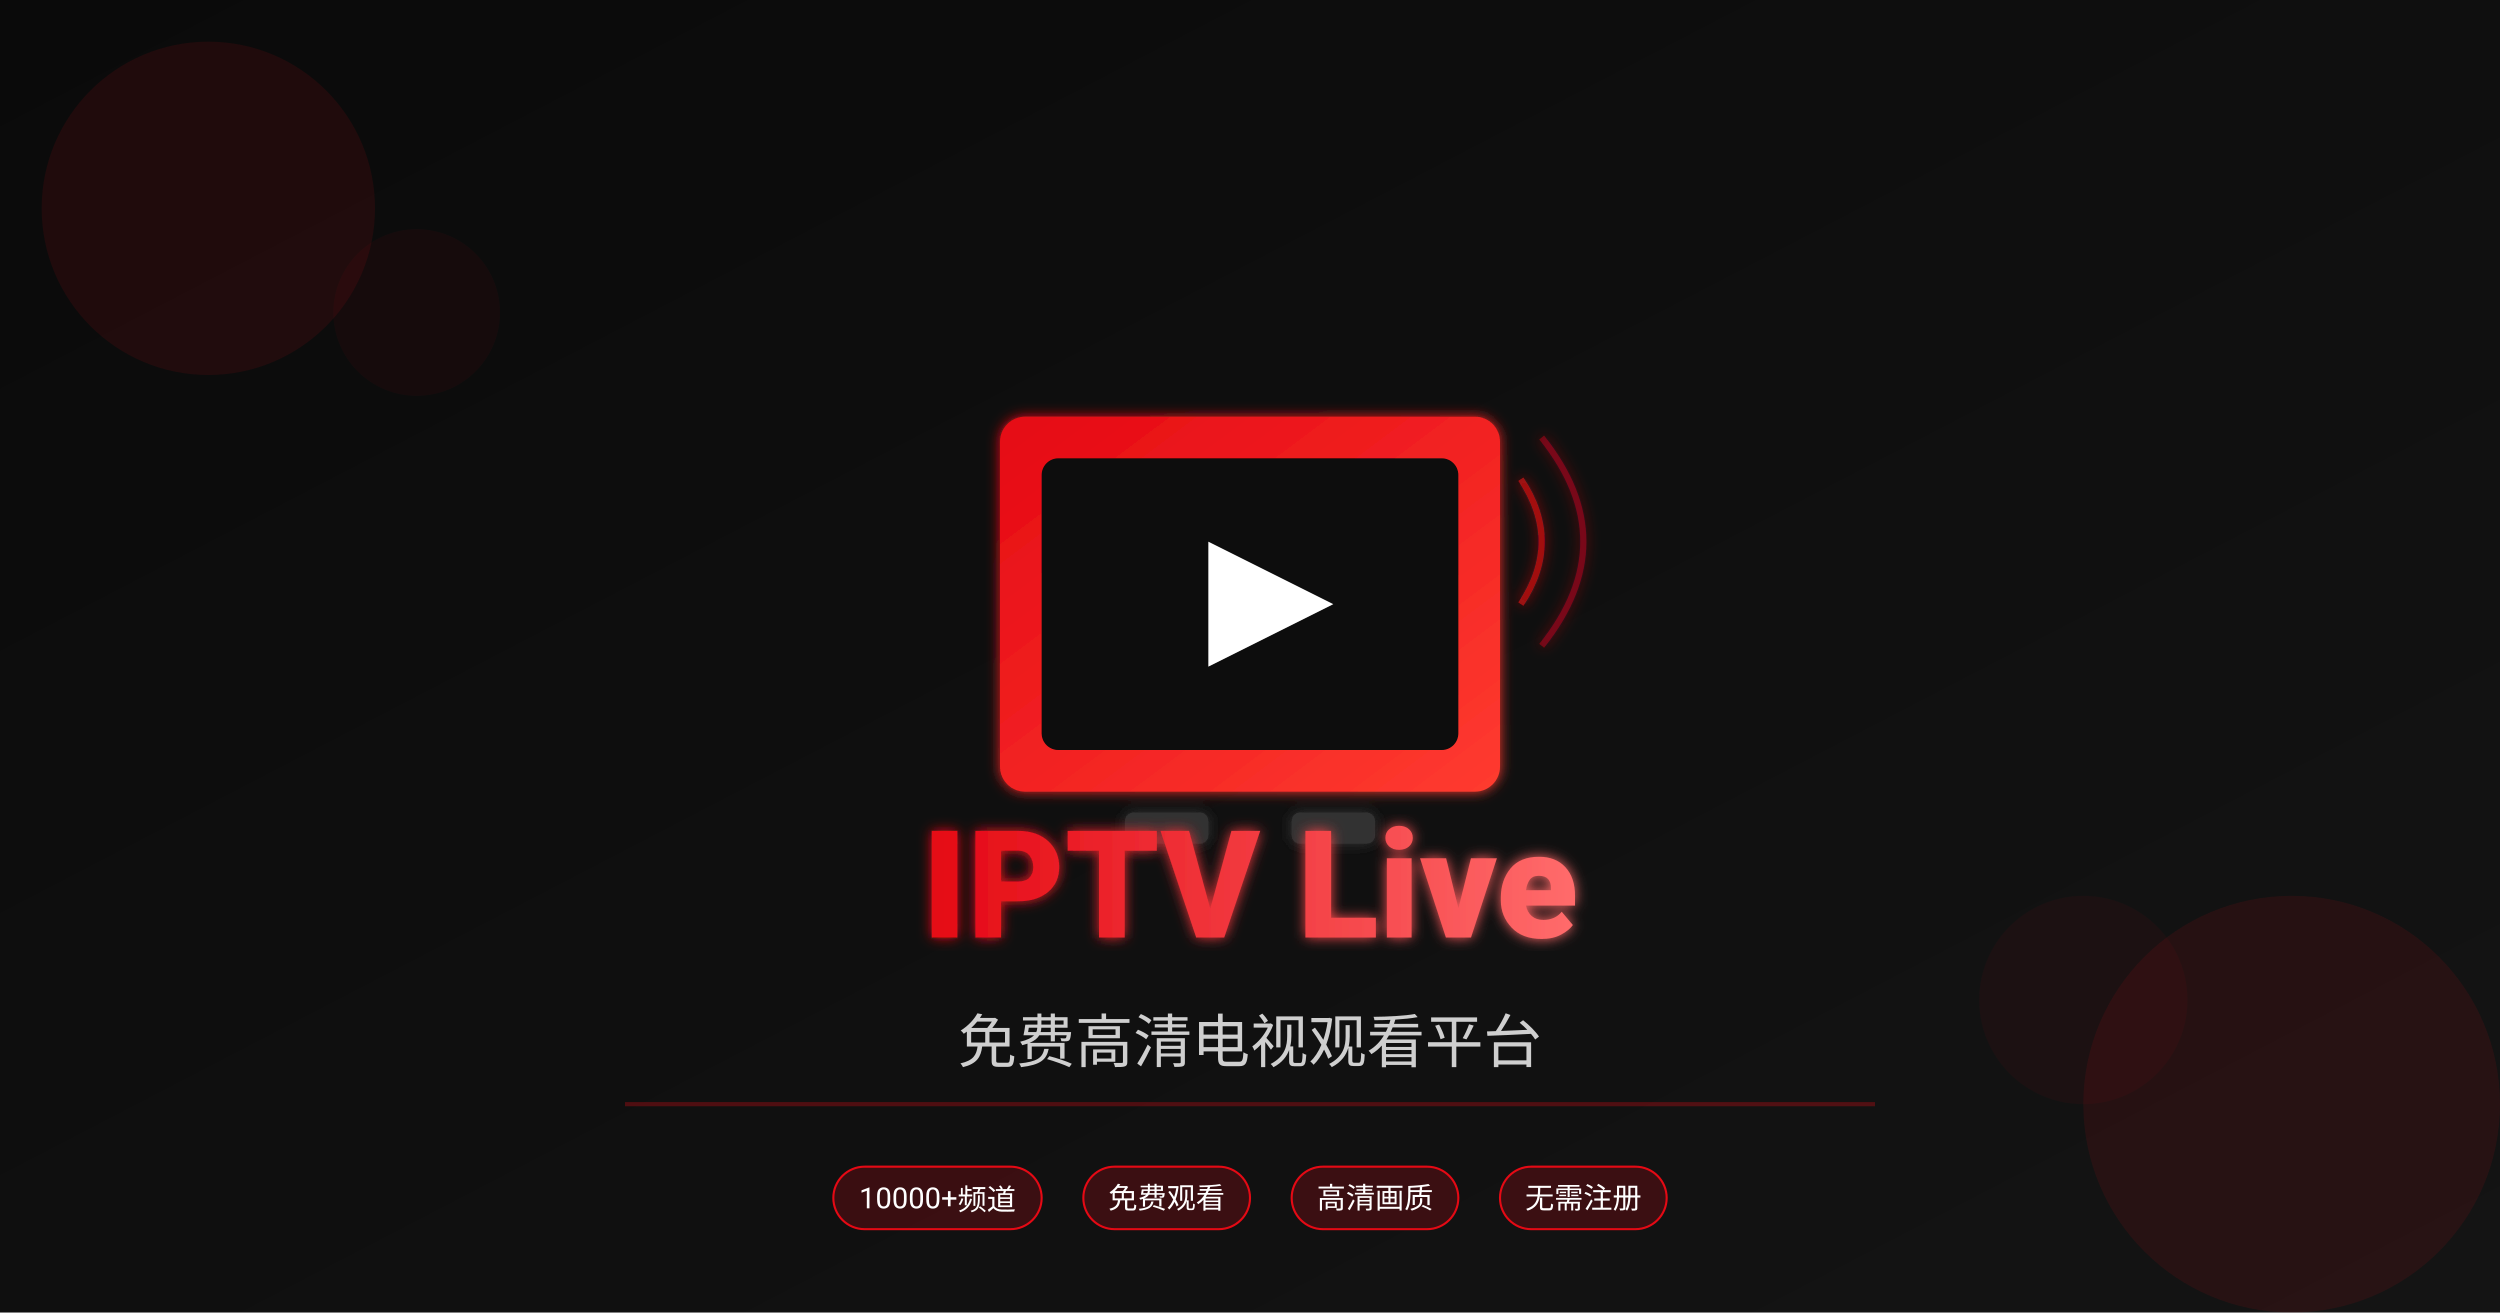
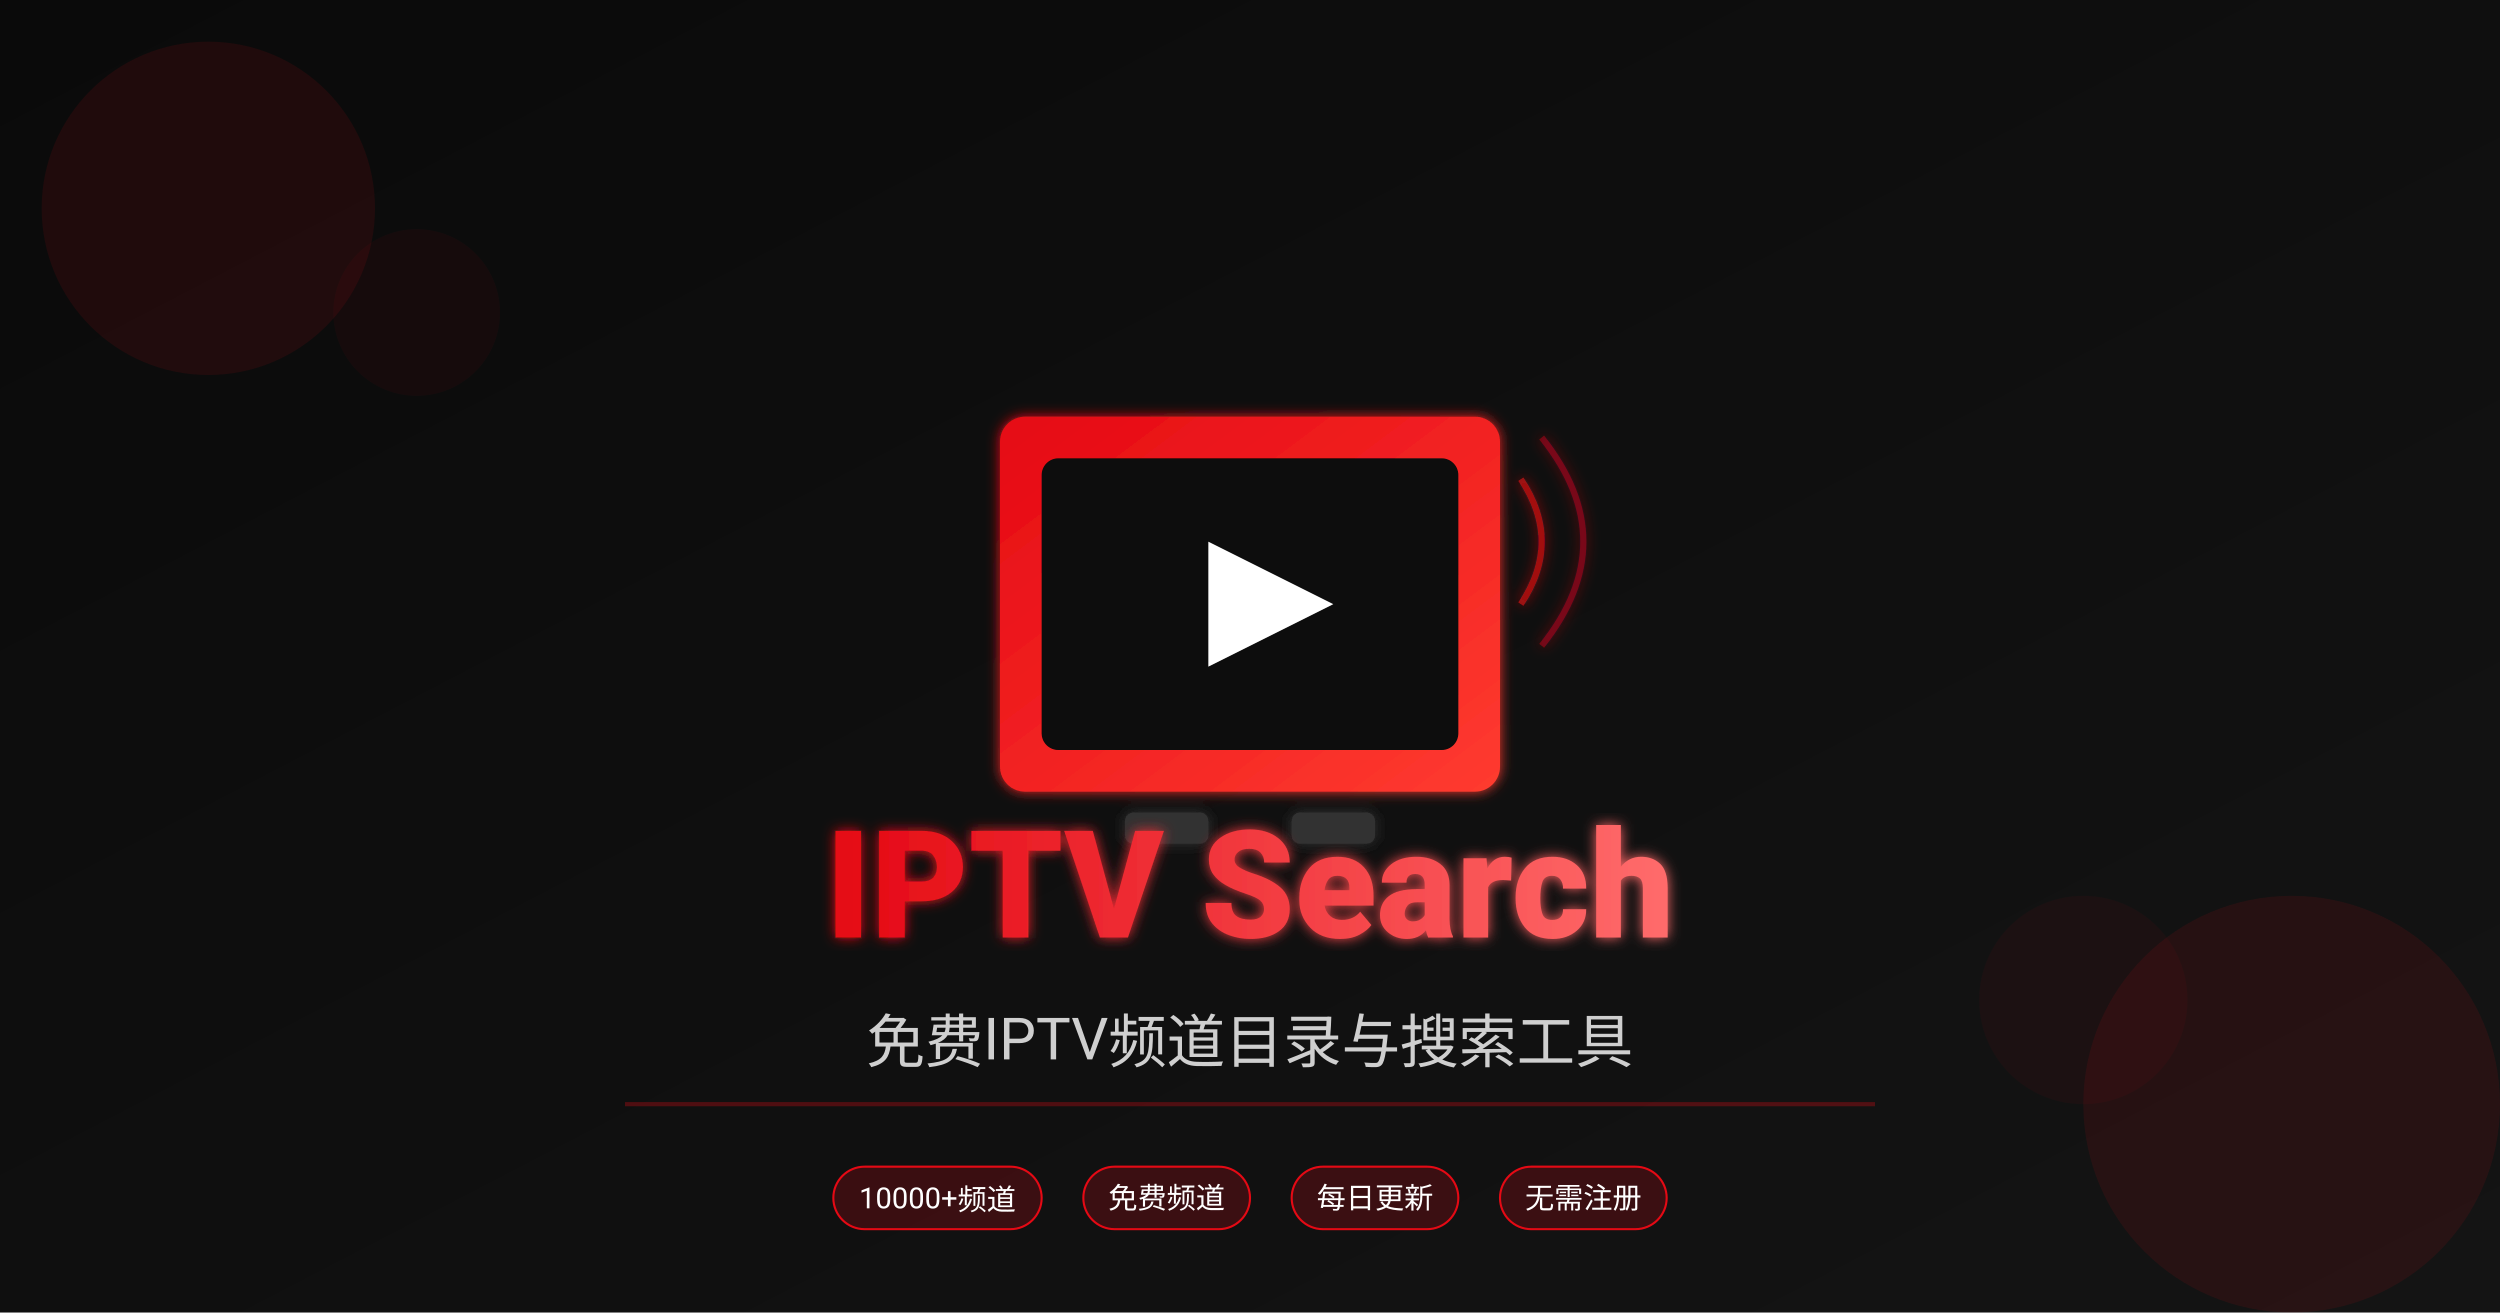
<svg xmlns="http://www.w3.org/2000/svg" width="1200" height="630" viewBox="0 0 1200 630" fill="none">
  <defs>
    <linearGradient id="bgGradient" x1="0%" y1="0%" x2="100%" y2="100%">
      <stop offset="0%" style="stop-color:#0a0a0a;stop-opacity:1" />
      <stop offset="100%" style="stop-color:#141414;stop-opacity:1" />
    </linearGradient>
    <linearGradient id="logoGradient" x1="0%" y1="0%" x2="100%" y2="100%">
      <stop offset="0%" style="stop-color:#e50914;stop-opacity:1" />
      <stop offset="100%" style="stop-color:#ff3b30;stop-opacity:1" />
    </linearGradient>
    <linearGradient id="textGradient" x1="0%" y1="0%" x2="100%" y2="0%">
      <stop offset="0%" style="stop-color:#e50914;stop-opacity:1" />
      <stop offset="100%" style="stop-color:#ff6b6b;stop-opacity:1" />
    </linearGradient>
    <filter id="glow">
      <feGaussianBlur stdDeviation="3" result="coloredBlur" />
      <feMerge>
        <feMergeNode in="coloredBlur" />
        <feMergeNode in="SourceGraphic" />
      </feMerge>
    </filter>
  </defs>
  <rect width="1200" height="630" fill="url(#bgGradient)" />
  <circle cx="100" cy="100" r="80" fill="#e50914" opacity="0.1" />
  <circle cx="200" cy="150" r="40" fill="#e50914" opacity="0.05" />
  <circle cx="1100" cy="530" r="100" fill="#e50914" opacity="0.1" />
  <circle cx="1000" cy="480" r="50" fill="#e50914" opacity="0.05" />
  <g transform="translate(480, 200)" filter="url(#glow)">
    <rect x="0" y="0" width="240" height="180" rx="12" fill="url(#logoGradient)" />
    <rect x="20" y="20" width="200" height="140" rx="8" fill="#0a0a0a" />
    <path d="M100 60 L160 90 L100 120 Z" fill="#fff" />
    <rect x="60" y="190" width="40" height="15" rx="4" fill="#333" />
    <rect x="140" y="190" width="40" height="15" rx="4" fill="#333" />
    <g stroke="#e50914" stroke-width="3" fill="none">
      <path d="M250 30 Q270 60 250 90" opacity="0.6" />
      <path d="M260 10 Q300 60 260 110" opacity="0.4" />
    </g>
  </g>
-   <text x="600" y="450" font-family="-apple-system, BlinkMacSystemFont, 'Segoe UI', Roboto, Arial, sans-serif" font-size="72" font-weight="800" fill="url(#textGradient)" text-anchor="middle" filter="url(#glow)">IPTV Live</text>
-   <text x="600" y="510" font-family="-apple-system, BlinkMacSystemFont, 'Segoe UI', Roboto, Arial, sans-serif" font-size="28" font-weight="400" fill="#fff" opacity="0.8" text-anchor="middle">免费高清电视观看平台</text>
+   <text x="600" y="450" font-family="-apple-system, BlinkMacSystemFont, 'Segoe UI', Roboto, Arial, sans-serif" font-size="72" font-weight="800" fill="url(#textGradient)" text-anchor="middle" filter="url(#glow)">IPTV Search</text>
+   <text x="600" y="510" font-family="-apple-system, BlinkMacSystemFont, 'Segoe UI', Roboto, Arial, sans-serif" font-size="28" font-weight="400" fill="#fff" opacity="0.8" text-anchor="middle">免费IPTV频道目录与搜索工具</text>
  <line x1="300" y1="530" x2="900" y2="530" stroke="#e50914" stroke-width="2" opacity="0.3" />
  <g transform="translate(400, 560)">
    <rect x="0" y="0" width="100" height="30" rx="15" fill="rgba(229,9,20,0.2)" stroke="#e50914" stroke-width="1" />
    <text x="50" y="20" font-family="-apple-system, BlinkMacSystemFont, 'Segoe UI', Roboto, Arial, sans-serif" font-size="14" fill="#fff" text-anchor="middle">10000+频道</text>
  </g>
  <g transform="translate(520, 560)">
    <rect x="0" y="0" width="80" height="30" rx="15" fill="rgba(229,9,20,0.2)" stroke="#e50914" stroke-width="1" />
-     <text x="40" y="20" font-family="-apple-system, BlinkMacSystemFont, 'Segoe UI', Roboto, Arial, sans-serif" font-size="14" fill="#fff" text-anchor="middle">免费观看</text>
+     <text x="40" y="20" font-family="-apple-system, BlinkMacSystemFont, 'Segoe UI', Roboto, Arial, sans-serif" font-size="14" fill="#fff" text-anchor="middle">免费频道</text>
  </g>
  <g transform="translate(620, 560)">
    <rect x="0" y="0" width="80" height="30" rx="15" fill="rgba(229,9,20,0.2)" stroke="#e50914" stroke-width="1" />
-     <text x="40" y="20" font-family="-apple-system, BlinkMacSystemFont, 'Segoe UI', Roboto, Arial, sans-serif" font-size="14" fill="#fff" text-anchor="middle">高清画质</text>
+     <text x="40" y="20" font-family="-apple-system, BlinkMacSystemFont, 'Segoe UI', Roboto, Arial, sans-serif" font-size="14" fill="#fff" text-anchor="middle">每日更新</text>
  </g>
  <g transform="translate(720, 560)">
    <rect x="0" y="0" width="80" height="30" rx="15" fill="rgba(229,9,20,0.2)" stroke="#e50914" stroke-width="1" />
    <text x="40" y="20" font-family="-apple-system, BlinkMacSystemFont, 'Segoe UI', Roboto, Arial, sans-serif" font-size="14" fill="#fff" text-anchor="middle">无需注册</text>
  </g>
</svg>
